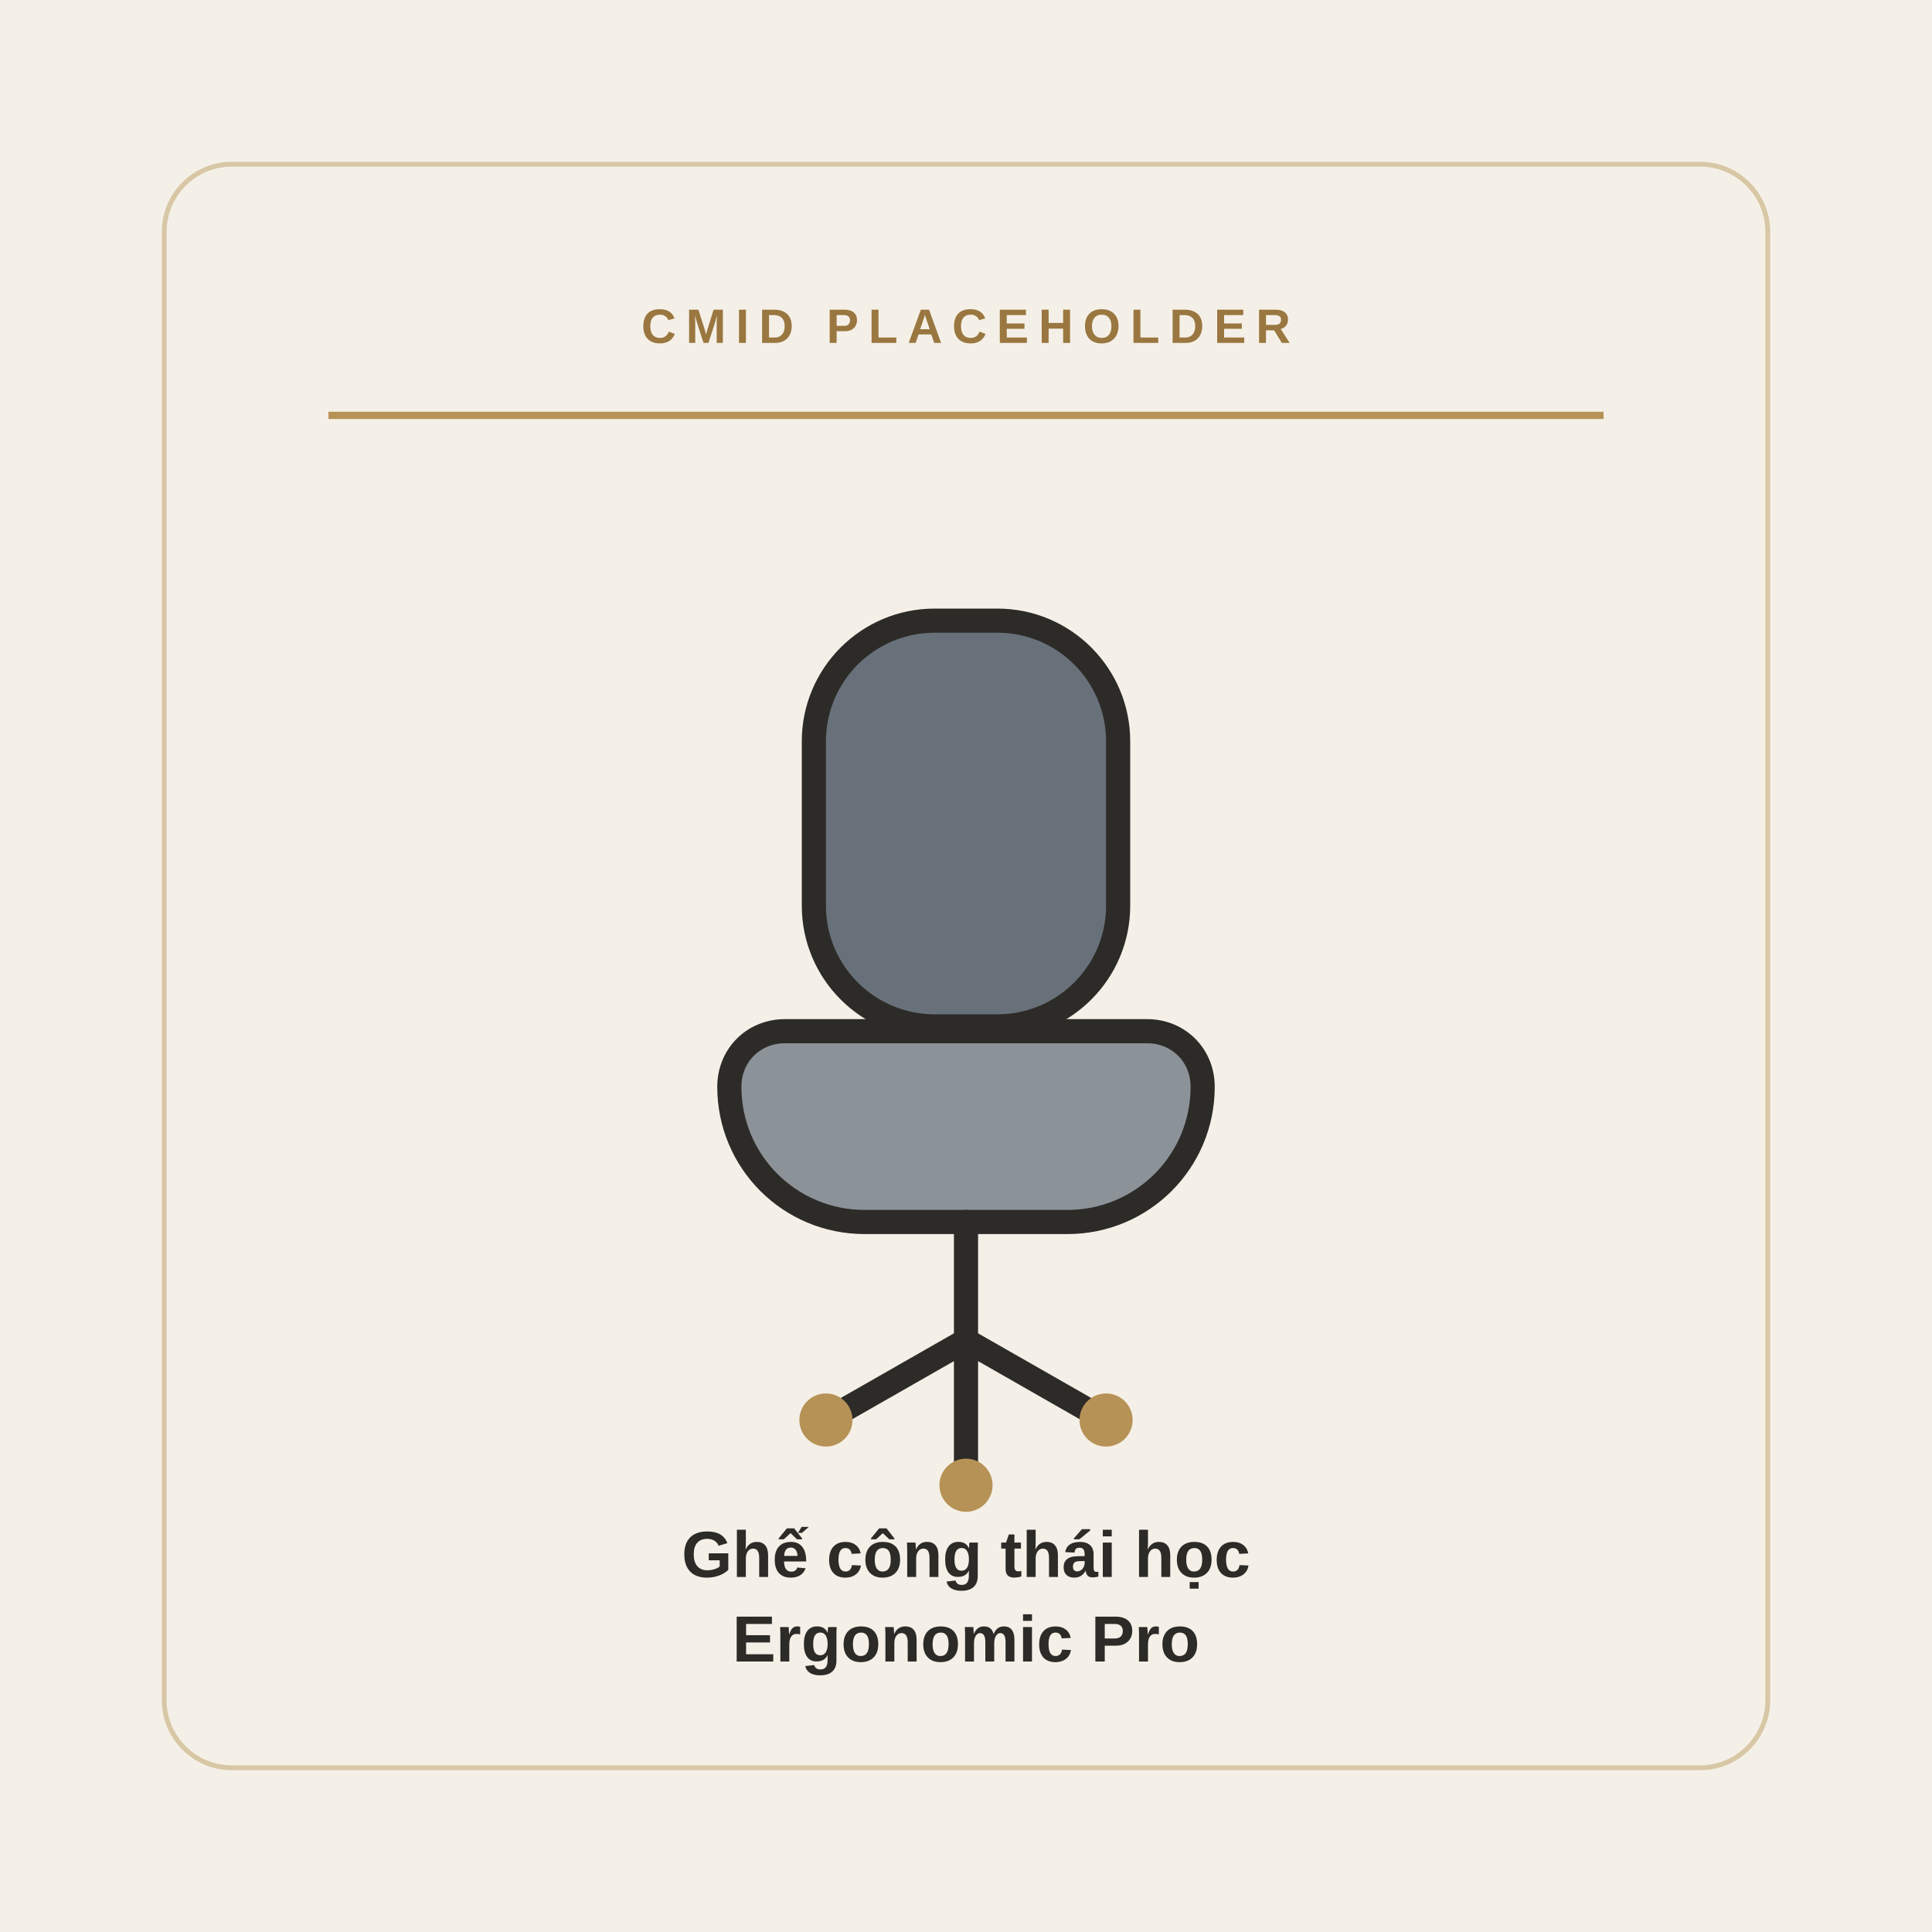
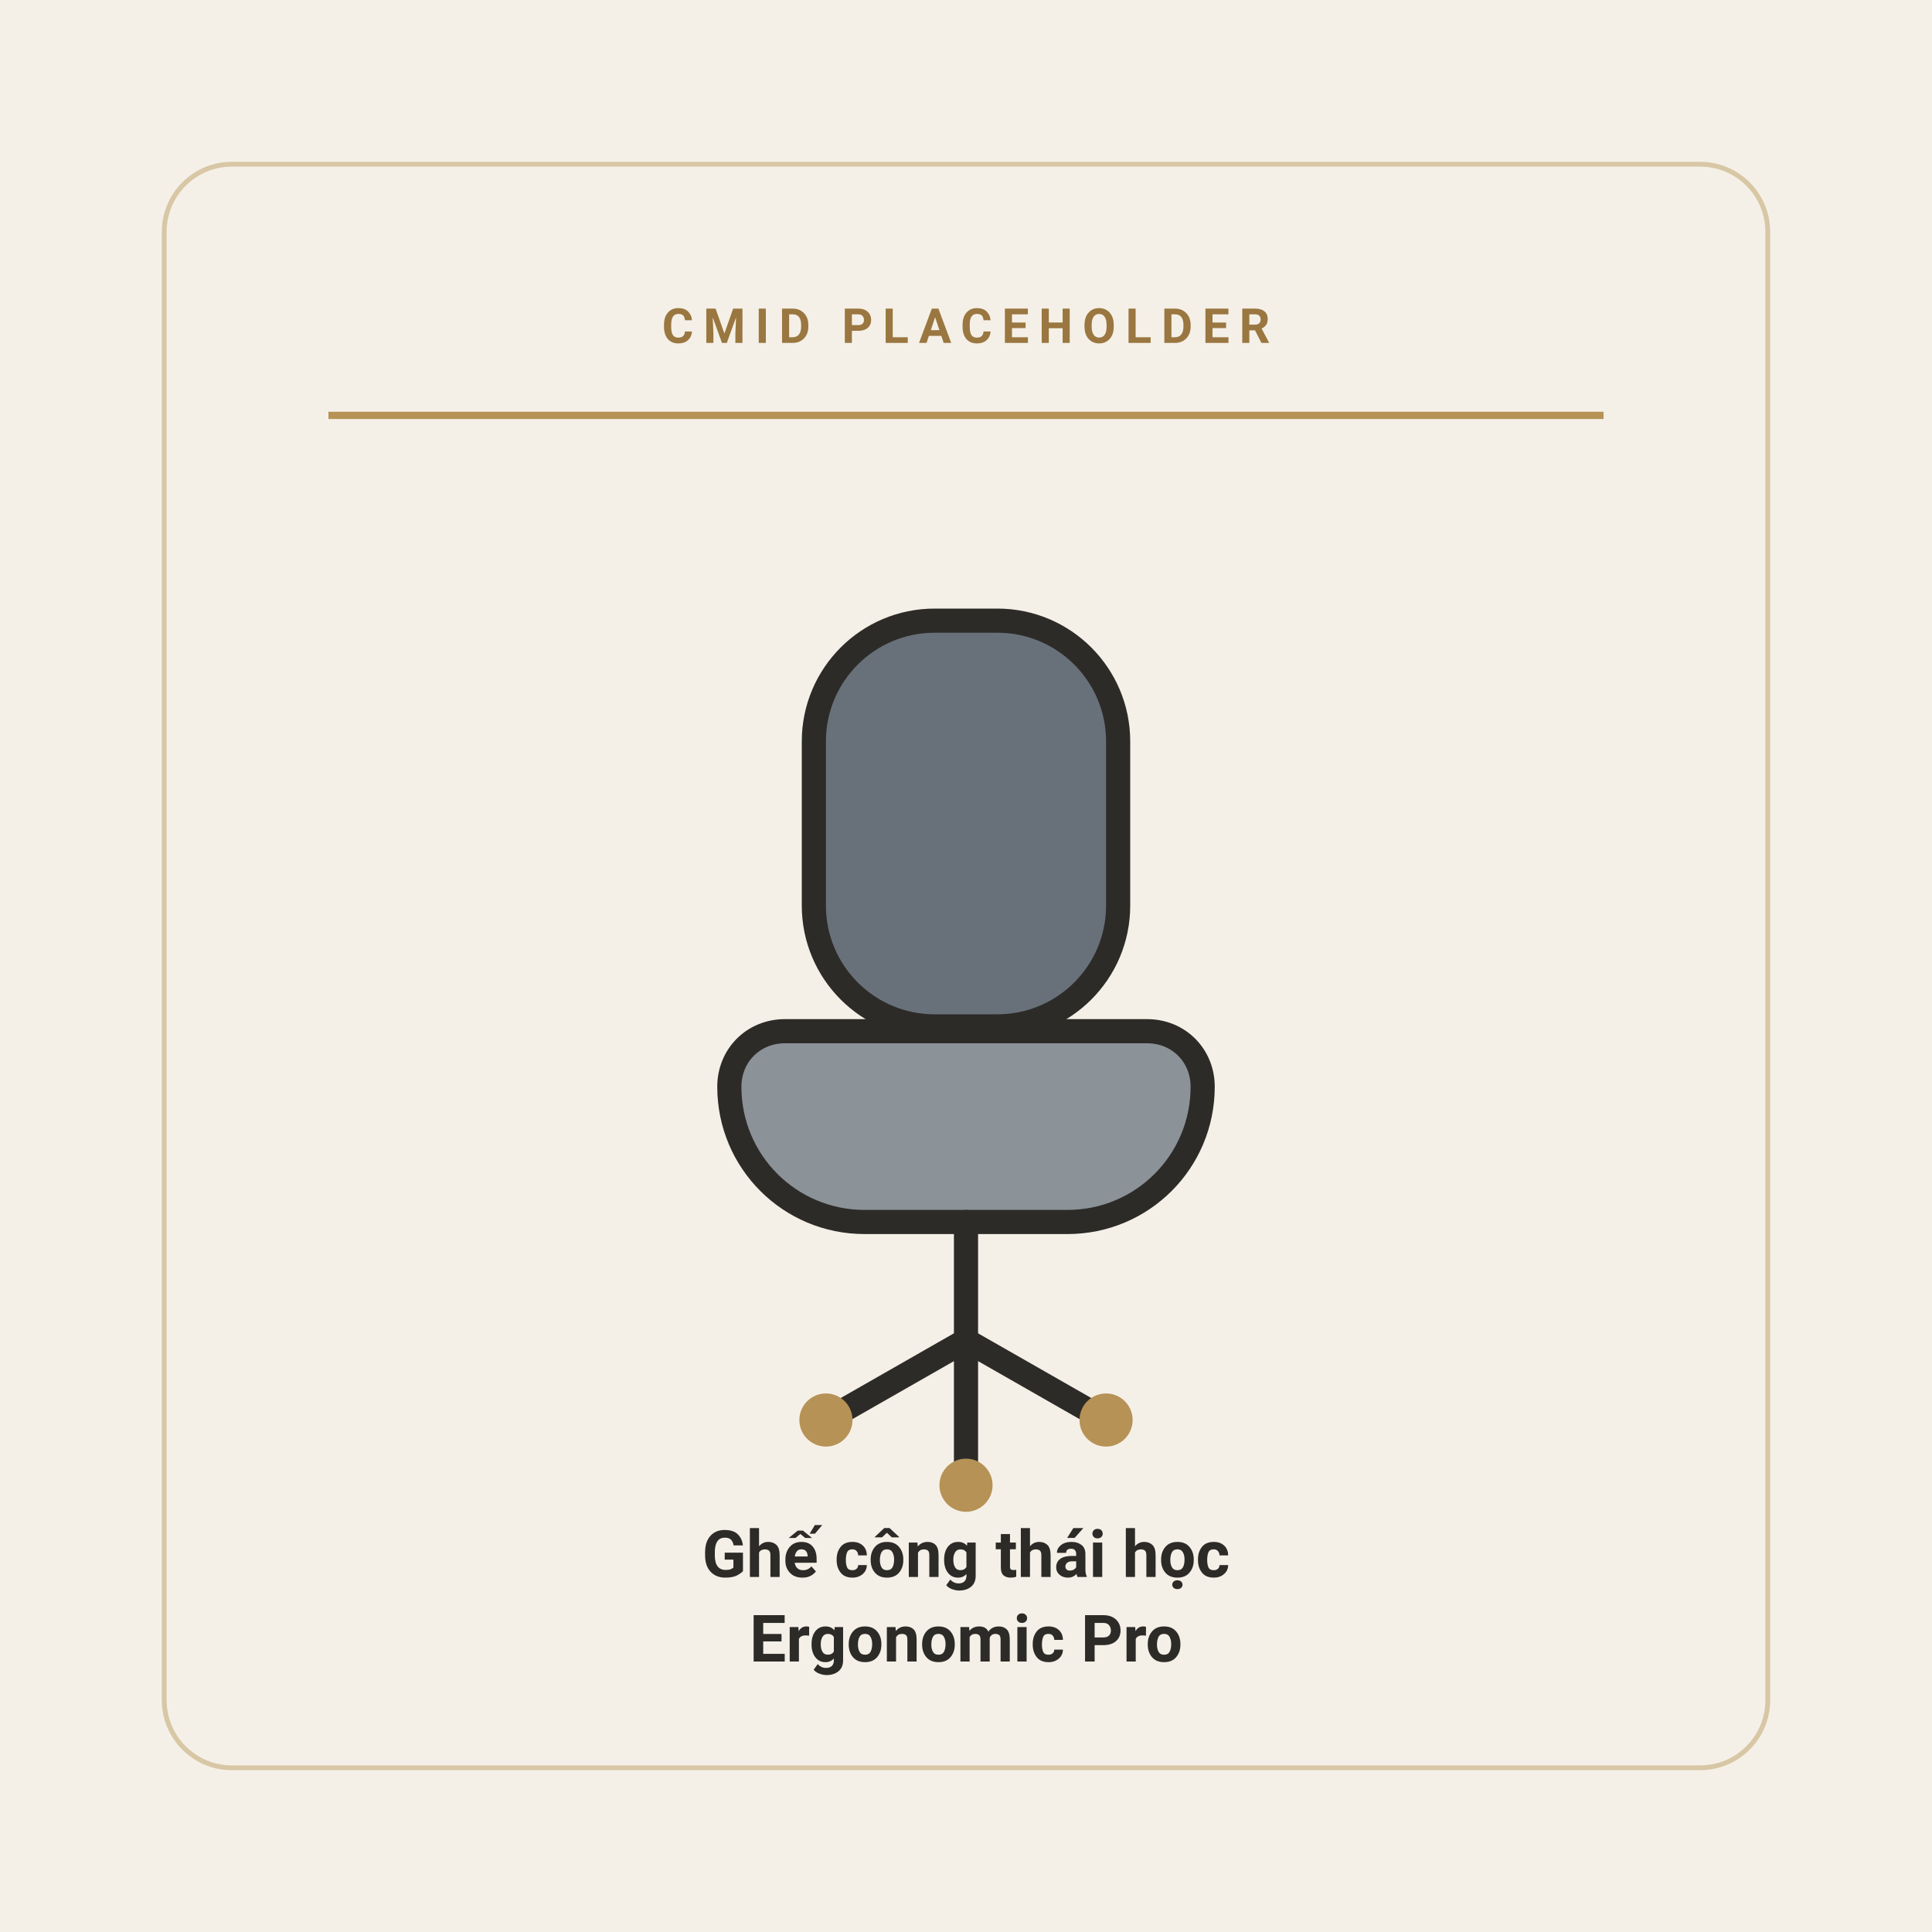
<svg xmlns="http://www.w3.org/2000/svg" width="800" height="800" viewBox="0 0 800 800" role="img" aria-labelledby="title description">
  <rect width="800" height="800" fill="#F5F0E7" />
  <rect x="68" y="68" width="664" height="664" rx="28" fill="none" stroke="#D8C7A5" stroke-width="2" />
  <path d="M136 172H664" stroke="#B69256" stroke-width="3" />
-   <text x="400" y="142" text-anchor="middle" fill="#9A7740" font-family="Arial, Helvetica, sans-serif" font-size="20" font-weight="700" letter-spacing="4">CMID PLACEHOLDER</text>
+   <text x="400" y="142" text-anchor="middle" fill="#9A7740" font-family="Roboto, Arial, Helvetica, sans-serif" font-size="20" font-weight="700" letter-spacing="4">CMID PLACEHOLDER</text>
  <rect x="337" y="257" width="126" height="168" rx="50" fill="#68717A" stroke="#2D2B28" stroke-width="10" />
  <path d="M325 427H475C488 427 498 437 498 450C498 481 473 506 442 506H358C327 506 302 481 302 450C302 437 312 427 325 427Z" fill="#8B9298" stroke="#2D2B28" stroke-width="10" />
  <path d="M400 506V555M400 555L351 583M400 555L449 583M400 555L400 606" stroke="#2D2B28" stroke-width="10" stroke-linecap="round" />
  <circle cx="342" cy="588" r="11" fill="#B69256" />
  <circle cx="458" cy="588" r="11" fill="#B69256" />
  <circle cx="400" cy="615" r="11" fill="#B69256" />
-   <text x="400" y="653" text-anchor="middle" fill="#2D2B28" font-family="Arial, Helvetica, sans-serif" font-size="27" font-weight="700">Ghế công thái học</text>
-   <text x="400" y="688" text-anchor="middle" fill="#2D2B28" font-family="Arial, Helvetica, sans-serif" font-size="27" font-weight="700">Ergonomic Pro</text>
+   <text x="400" y="653" text-anchor="middle" fill="#2D2B28" font-family="Roboto, Arial, Helvetica, sans-serif" font-size="27" font-weight="700">Ghế công thái học</text>
+   <text x="400" y="688" text-anchor="middle" fill="#2D2B28" font-family="Roboto, Arial, Helvetica, sans-serif" font-size="27" font-weight="700">Ergonomic Pro</text>
</svg>
